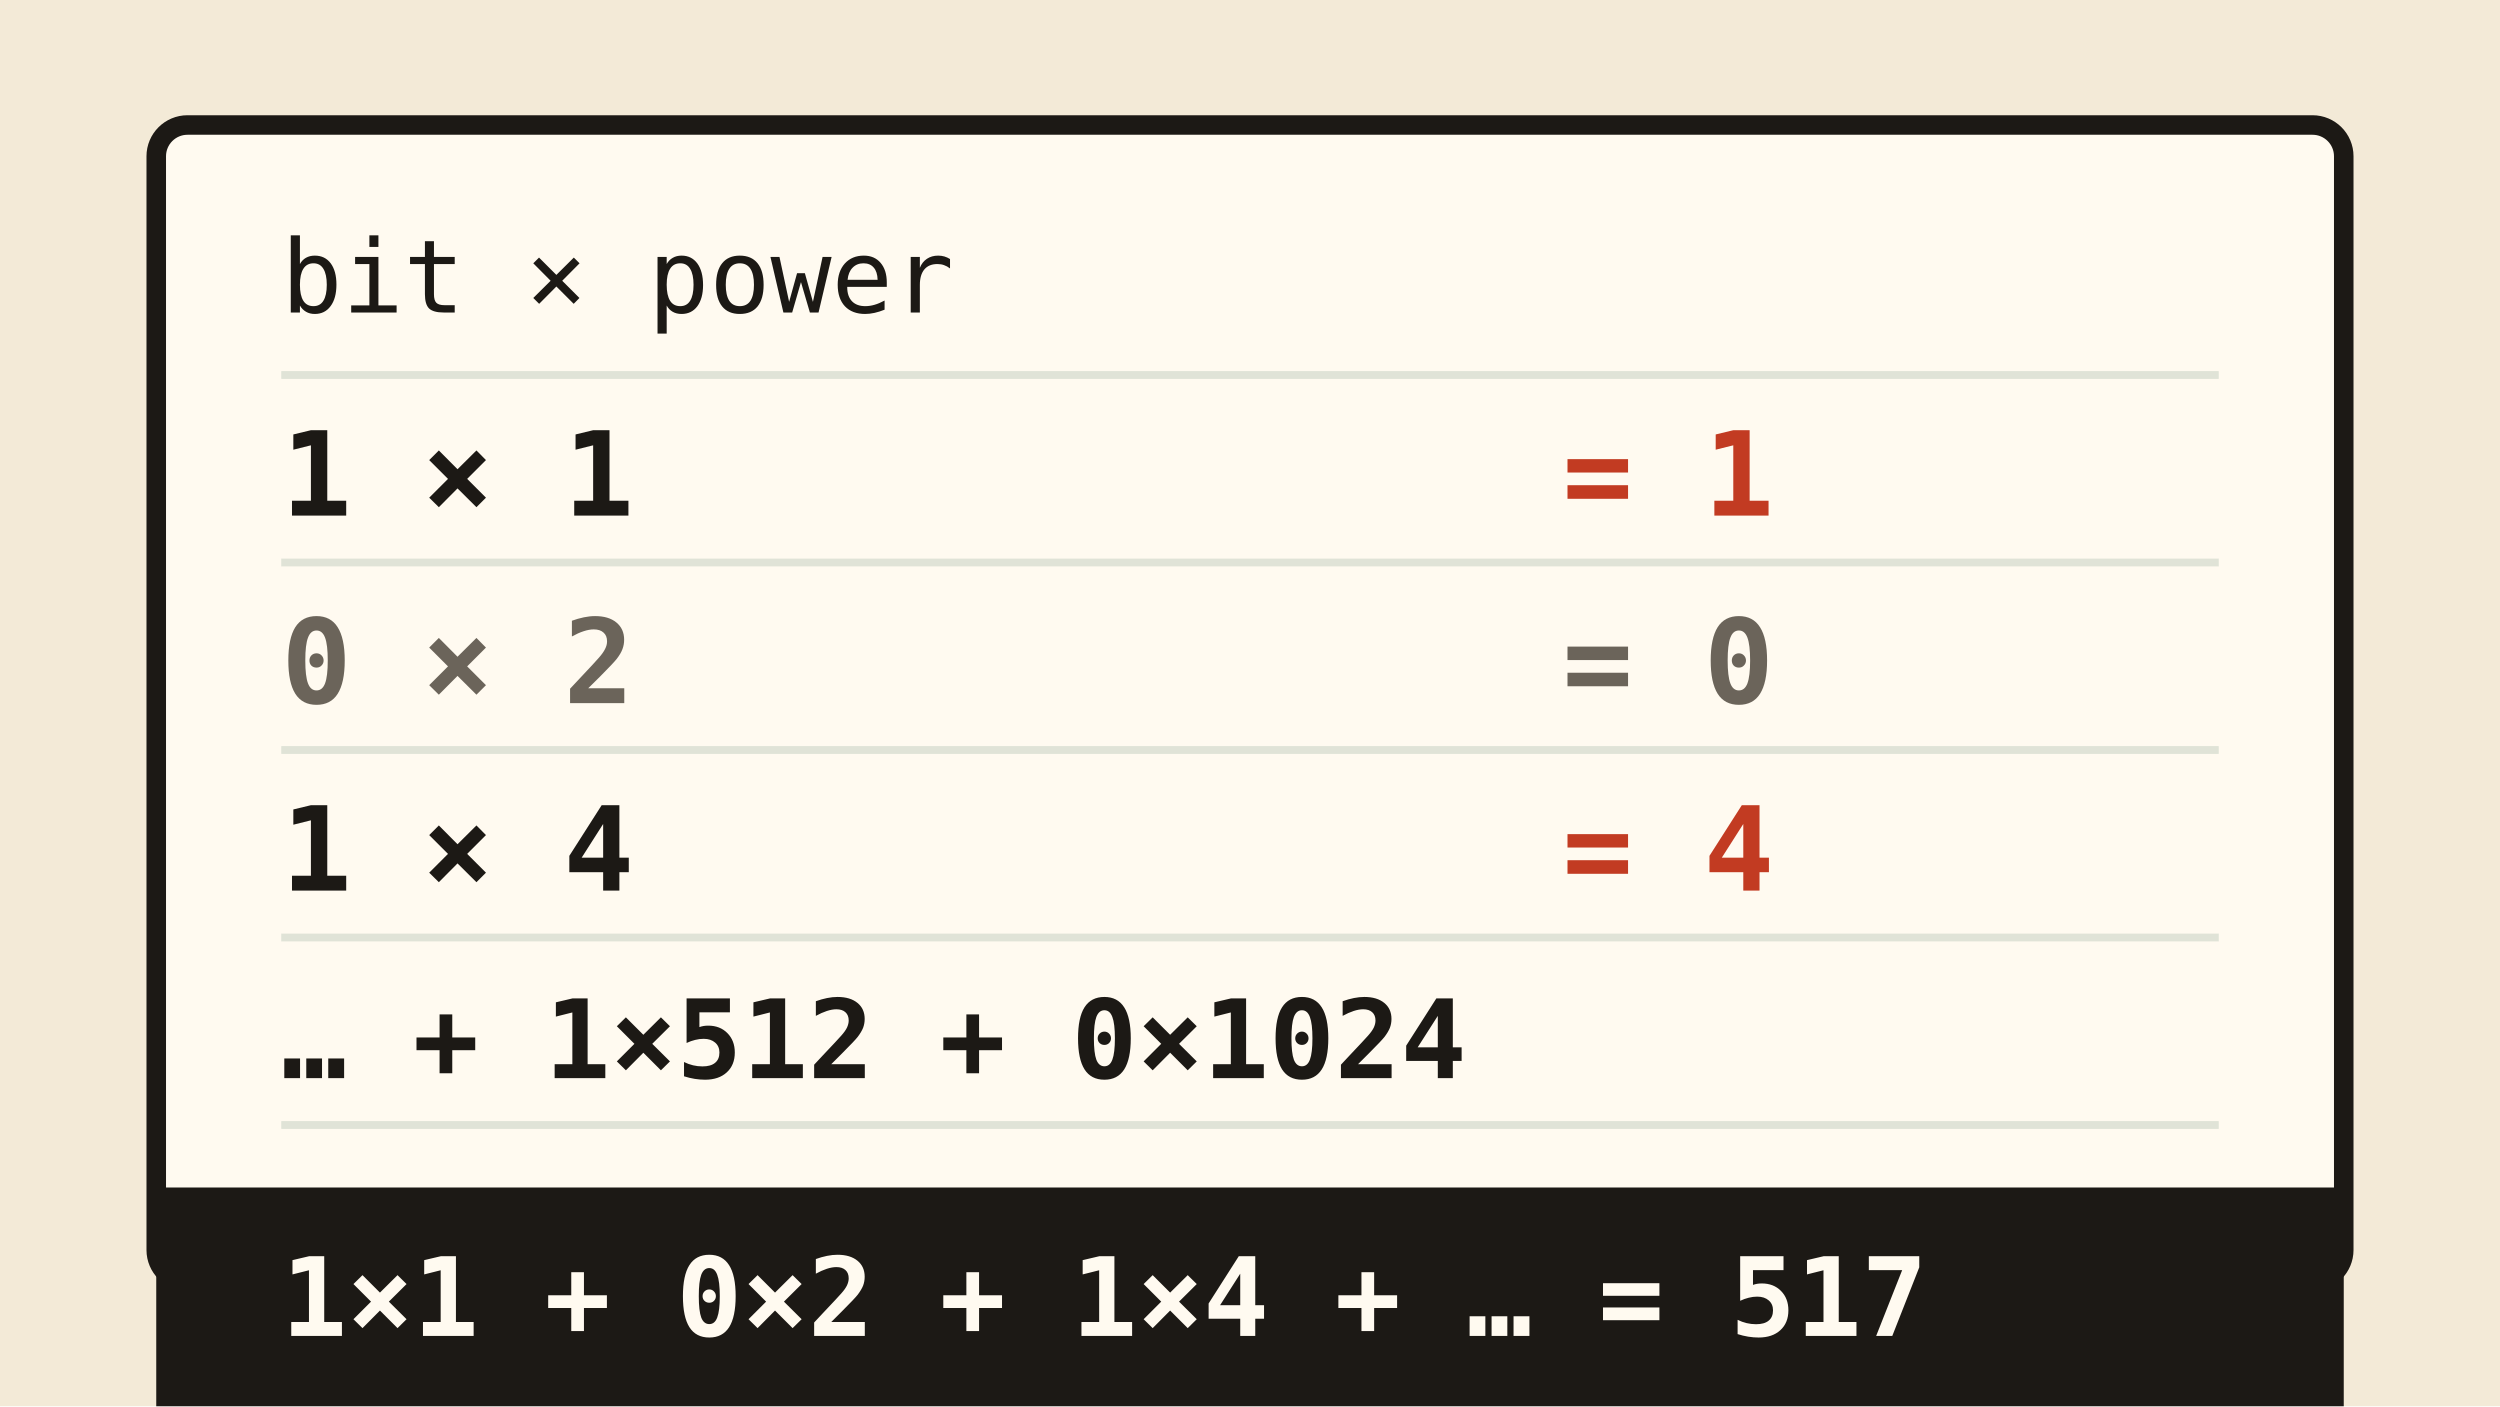
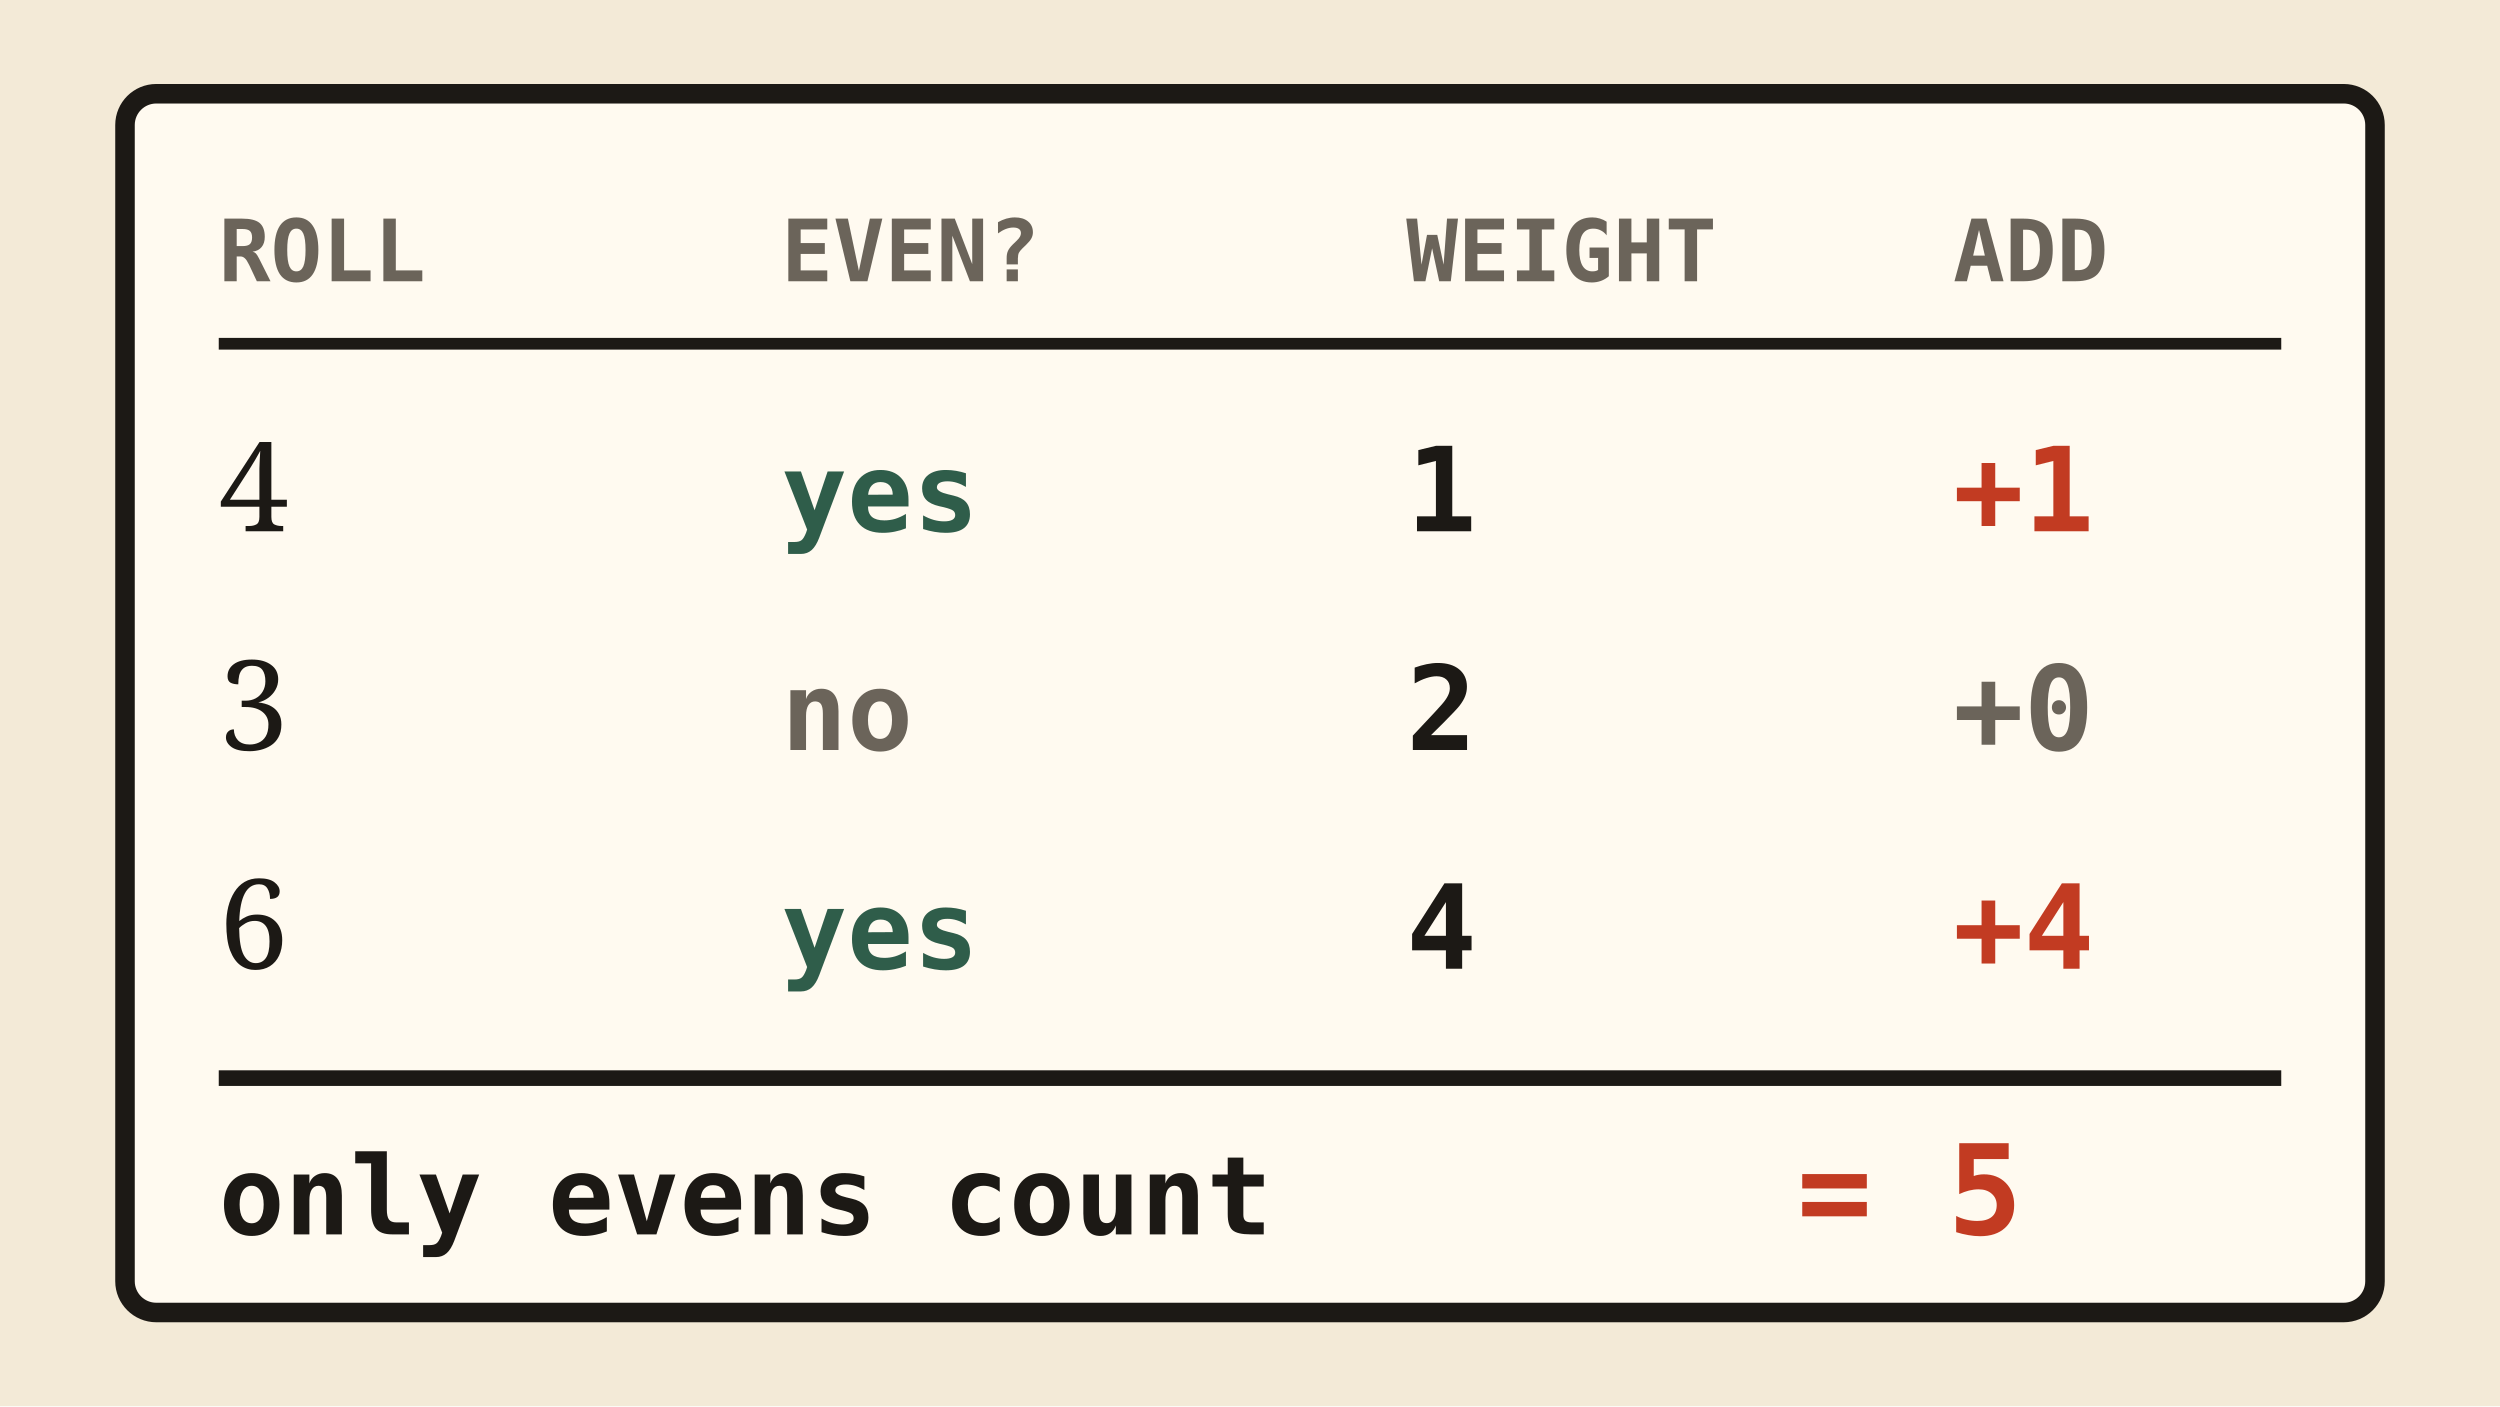
<svg xmlns="http://www.w3.org/2000/svg" viewBox="0 0 320 180" fill="none">
  <rect width="320" height="180" fill="#f3ead7" />
-   <rect x="20" y="16" width="280" height="148" rx="4" fill="#fffaf0" stroke="#1c1915" stroke-width="2.5" />
-   <g stroke="#2f5d4a" stroke-opacity="0.15" stroke-width="1">
-     <line x1="36" y1="48" x2="284" y2="48" />
-     <line x1="36" y1="72" x2="284" y2="72" />
-     <line x1="36" y1="96" x2="284" y2="96" />
-     <line x1="36" y1="120" x2="284" y2="120" />
-     <line x1="36" y1="144" x2="284" y2="144" />
-   </g>
-   <text x="36" y="40" font-family="IBM Plex Mono, monospace" font-size="13" fill="#1c1915">bit × power</text>
-   <text x="36" y="66" font-family="IBM Plex Mono, monospace" font-size="15" font-weight="700" fill="#1c1915">1 × 1</text>
-   <text x="200" y="66" font-family="IBM Plex Mono, monospace" font-size="15" font-weight="700" fill="#c23b22">= 1</text>
-   <text x="36" y="90" font-family="IBM Plex Mono, monospace" font-size="15" font-weight="700" fill="#6b645a">0 × 2</text>
-   <text x="200" y="90" font-family="IBM Plex Mono, monospace" font-size="15" font-weight="700" fill="#6b645a">= 0</text>
-   <text x="36" y="114" font-family="IBM Plex Mono, monospace" font-size="15" font-weight="700" fill="#1c1915">1 × 4</text>
-   <text x="200" y="114" font-family="IBM Plex Mono, monospace" font-size="15" font-weight="700" fill="#c23b22">= 4</text>
-   <text x="36" y="138" font-family="IBM Plex Mono, monospace" font-size="14" font-weight="700" fill="#1c1915">… + 1×512 + 0×1024</text>
-   <rect x="20" y="152" width="280" height="28" fill="#1c1915" />
-   <text x="36" y="171" font-family="IBM Plex Mono, monospace" font-size="14" font-weight="700" fill="#fffaf0">1×1 + 0×2 + 1×4 + …  =  517</text>
+   <rect x="16" y="12" width="288" height="156" rx="4" fill="#fffaf0" stroke="#1c1915" stroke-width="2.5" />
+   <text x="28" y="36" font-family="IBM Plex Mono, monospace" font-size="11" font-weight="700" fill="#6b645a">ROLL</text>
+   <text x="100" y="36" font-family="IBM Plex Mono, monospace" font-size="11" font-weight="700" fill="#6b645a">EVEN?</text>
+   <text x="180" y="36" font-family="IBM Plex Mono, monospace" font-size="11" font-weight="700" fill="#6b645a">WEIGHT</text>
+   <text x="250" y="36" font-family="IBM Plex Mono, monospace" font-size="11" font-weight="700" fill="#6b645a">ADD</text>
+   <line x1="28" y1="44" x2="292" y2="44" stroke="#1c1915" stroke-width="1.5" />
+   <text x="28" y="68" font-family="Georgia, serif" font-size="16" fill="#1c1915">4</text>
+   <text x="100" y="68" font-family="IBM Plex Mono, monospace" font-size="14" font-weight="700" fill="#2f5d4a">yes</text>
+   <text x="180" y="68" font-family="IBM Plex Mono, monospace" font-size="15" font-weight="700" fill="#1c1915">1</text>
+   <text x="250" y="68" font-family="IBM Plex Mono, monospace" font-size="15" font-weight="700" fill="#c23b22">+1</text>
+   <text x="28" y="96" font-family="Georgia, serif" font-size="16" fill="#1c1915">3</text>
+   <text x="100" y="96" font-family="IBM Plex Mono, monospace" font-size="14" font-weight="700" fill="#6b645a">no</text>
+   <text x="180" y="96" font-family="IBM Plex Mono, monospace" font-size="15" font-weight="700" fill="#1c1915">2</text>
+   <text x="250" y="96" font-family="IBM Plex Mono, monospace" font-size="15" font-weight="700" fill="#6b645a">+0</text>
+   <text x="28" y="124" font-family="Georgia, serif" font-size="16" fill="#1c1915">6</text>
+   <text x="100" y="124" font-family="IBM Plex Mono, monospace" font-size="14" font-weight="700" fill="#2f5d4a">yes</text>
+   <text x="180" y="124" font-family="IBM Plex Mono, monospace" font-size="15" font-weight="700" fill="#1c1915">4</text>
+   <text x="250" y="124" font-family="IBM Plex Mono, monospace" font-size="15" font-weight="700" fill="#c23b22">+4</text>
+   <line x1="28" y1="138" x2="292" y2="138" stroke="#1c1915" stroke-width="2" />
+   <text x="28" y="158" font-family="IBM Plex Mono, monospace" font-size="14" font-weight="700" fill="#1c1915">only evens count</text>
+   <text x="230" y="158" font-family="IBM Plex Mono, monospace" font-size="16" font-weight="700" fill="#c23b22">= 5</text>
</svg>
